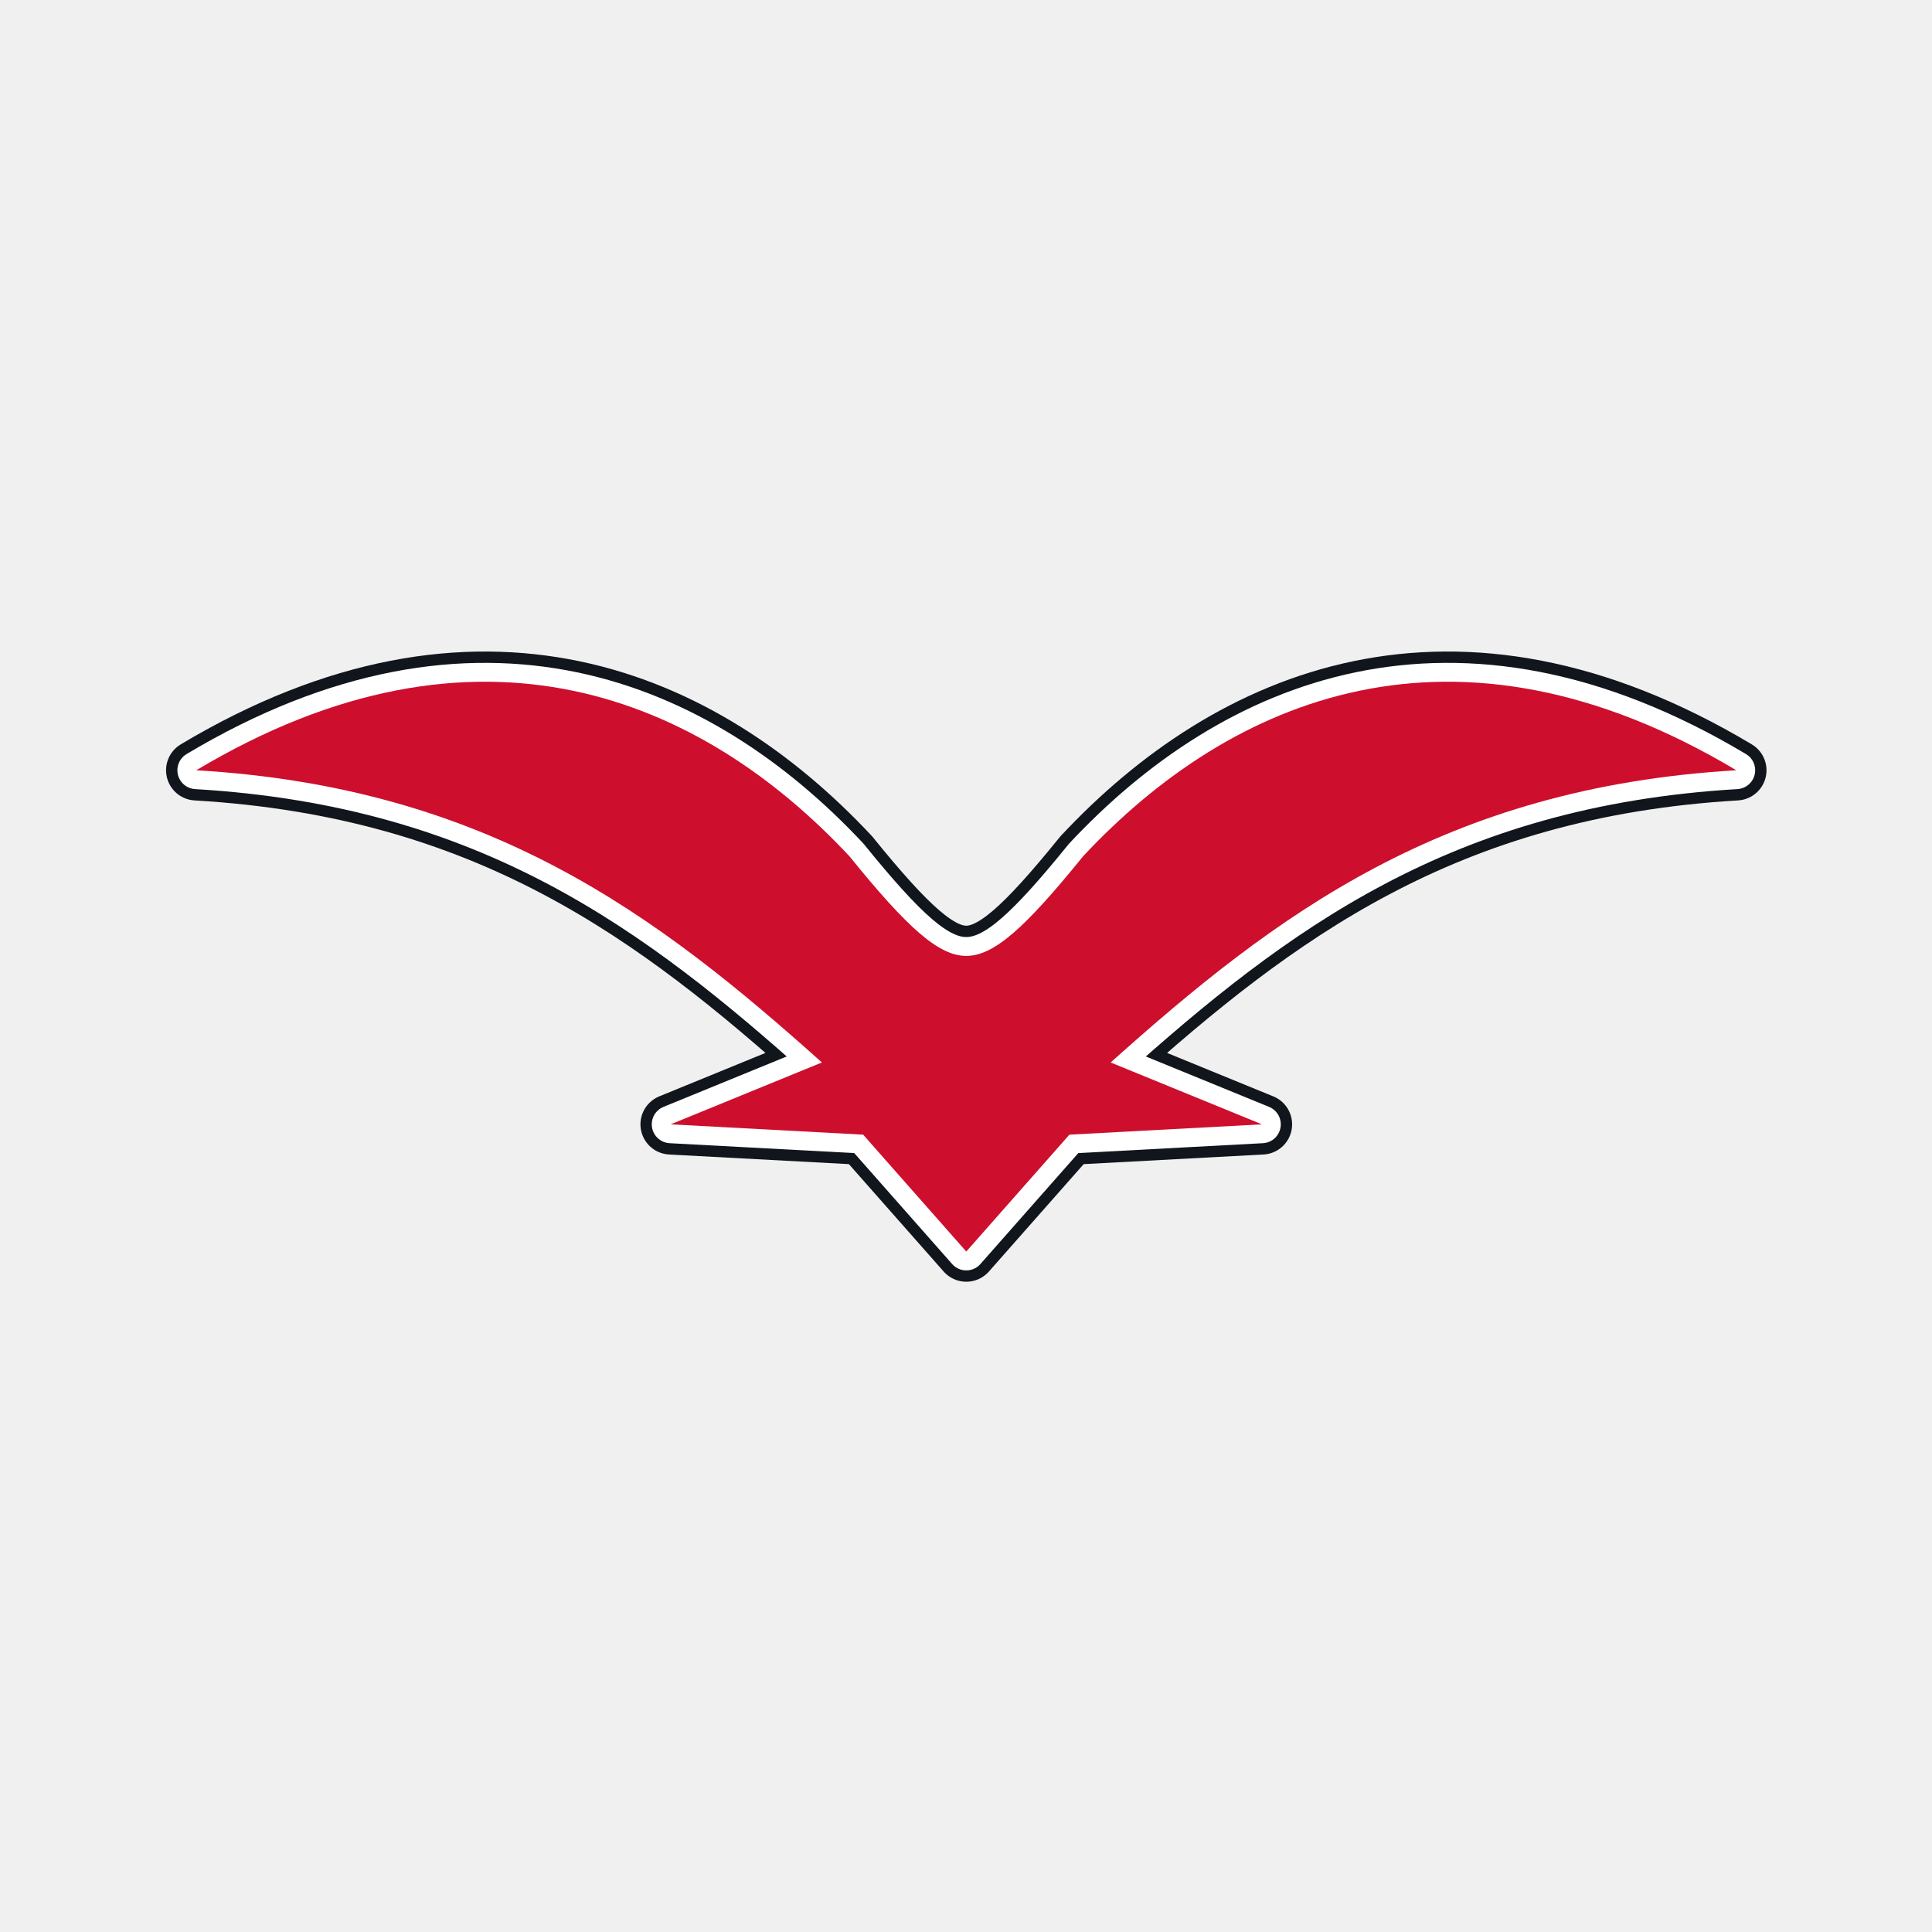
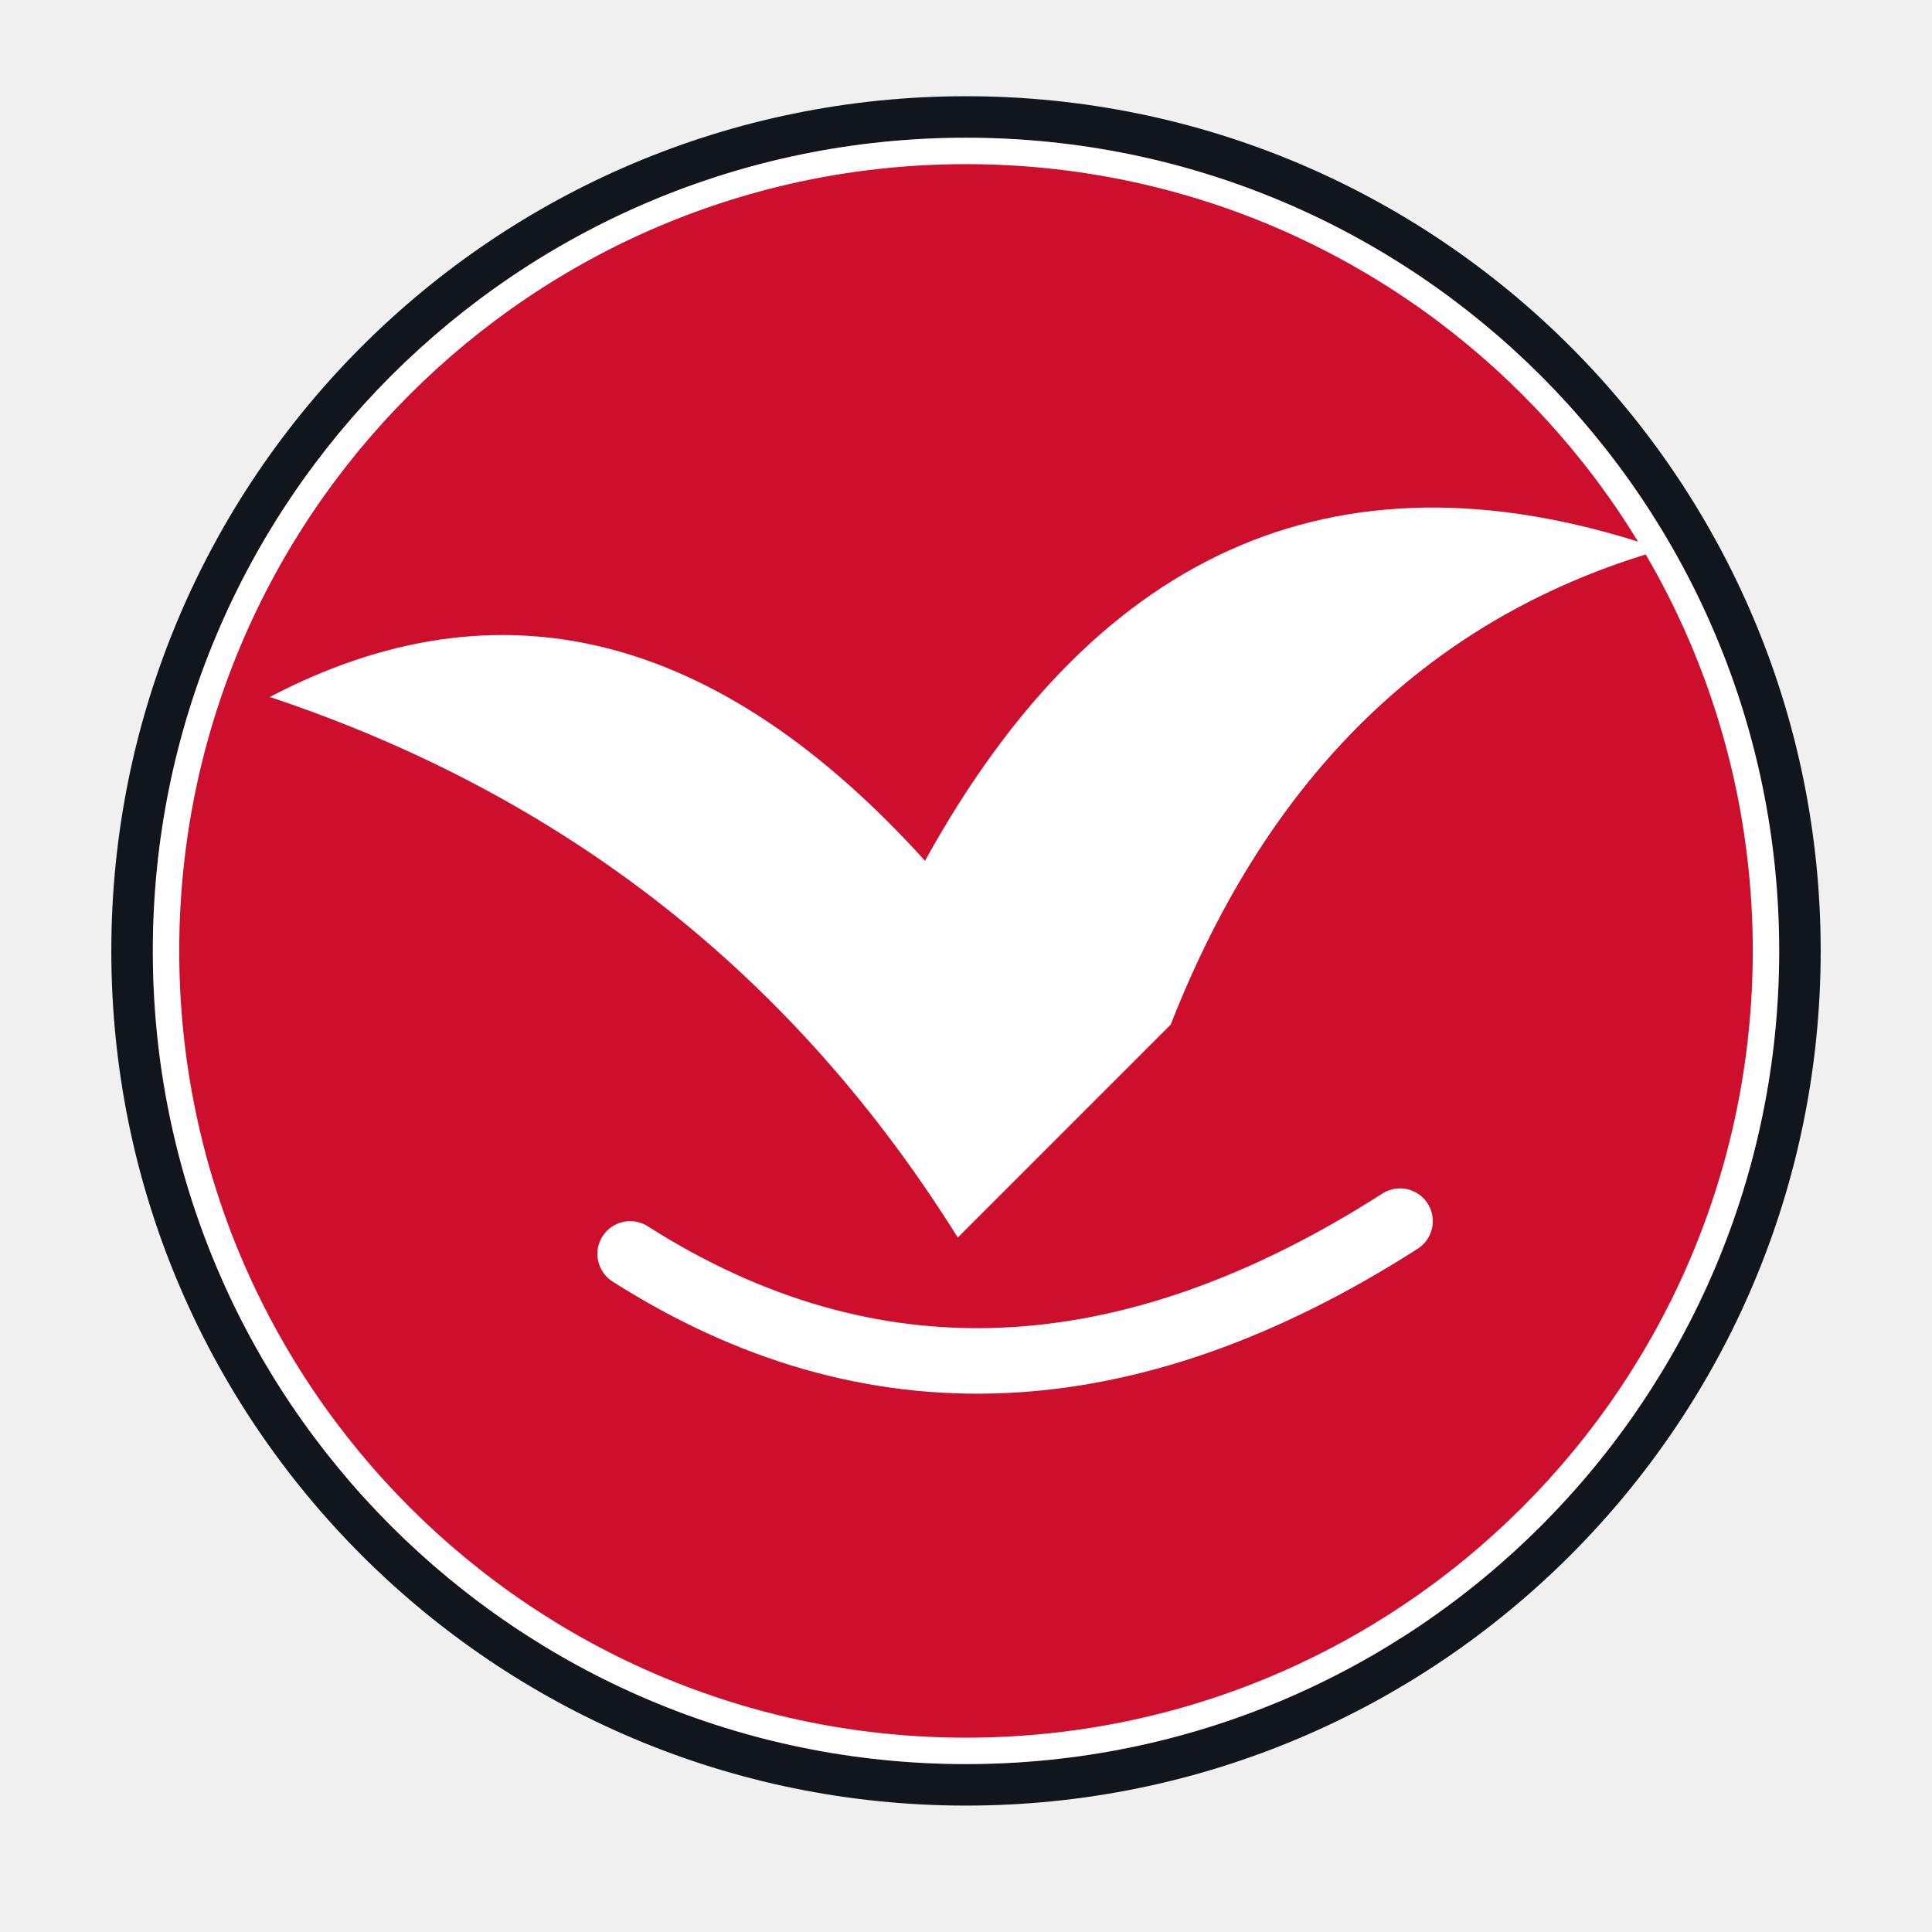
- <svg xmlns="http://www.w3.org/2000/svg" width="512" height="512" viewBox="0 0 512 512" role="img" aria-label="incheon_seagulls mark32">
+ <svg xmlns="http://www.w3.org/2000/svg" width="512" height="512" viewBox="0 0 512 512" role="img" aria-label="incheon_seagulls cap-locked mark32">
  <g id="identity-geometry">
-     <g id="club-symbol" data-compact="true" transform="translate(22.857 76.589) scale(0.911)">
-       <path d="M32 140 C114 91 179 119 222 165 C239 186 248 194 256 194 C264 194 273 186 290 165 C333 119 398 91 480 140 C395 145 346 182 298 225 L342 243 L286 246 L256 280 L226 246 L170 243 L214 225 C166 182 117 145 32 140 Z" fill="#11161D" stroke="#11161D" stroke-width="17.569" stroke-linecap="round" stroke-linejoin="round" fill-rule="evenodd" />
-       <path d="M32 140 C114 91 179 119 222 165 C239 186 248 194 256 194 C264 194 273 186 290 165 C333 119 398 91 480 140 C395 145 346 182 298 225 L342 243 L286 246 L256 280 L226 246 L170 243 L214 225 C166 182 117 145 32 140 Z" fill="#FFFFFF" stroke="#FFFFFF" stroke-width="10.98" stroke-linecap="round" stroke-linejoin="round" fill-rule="evenodd" />
-       <path d="M32 140 C114 91 179 119 222 165 C239 186 248 194 256 194 C264 194 273 186 290 165 C333 119 398 91 480 140 C395 145 346 182 298 225 L342 243 L286 246 L256 280 L226 246 L170 243 L214 225 C166 182 117 145 32 140 Z" fill="#CE0E2D" fill-rule="evenodd" />
+     <circle cx="256" cy="252" r="221" fill="#CE0E2D" stroke="#11161D" stroke-width="11" id="club-border" />
+     <circle cx="256" cy="252" r="212" fill="none" stroke="#FFFFFF" stroke-width="7" id="rim-metal" />
+     <g id="club-symbol" transform="translate(36.771 15.406) scale(4.341)">
+       <g id="native-cap-symbol" data-native-sha256="0b62b740b534b266c4699d1229ae30925372533a71befb6395bf2d082867682c">
+         <path d="M8 39 Q29 28 48 49 Q64 20 93 30 Q72 36 63 59 L50 72 Q35 48 8 39Z" fill="#FFFFFF" />
+         <path d="M30 73 Q52 87 77 71" fill="none" stroke="#FFFFFF" stroke-width="4" stroke-linejoin="round" stroke-linecap="round" />
+       </g>
    </g>
  </g>
</svg>
